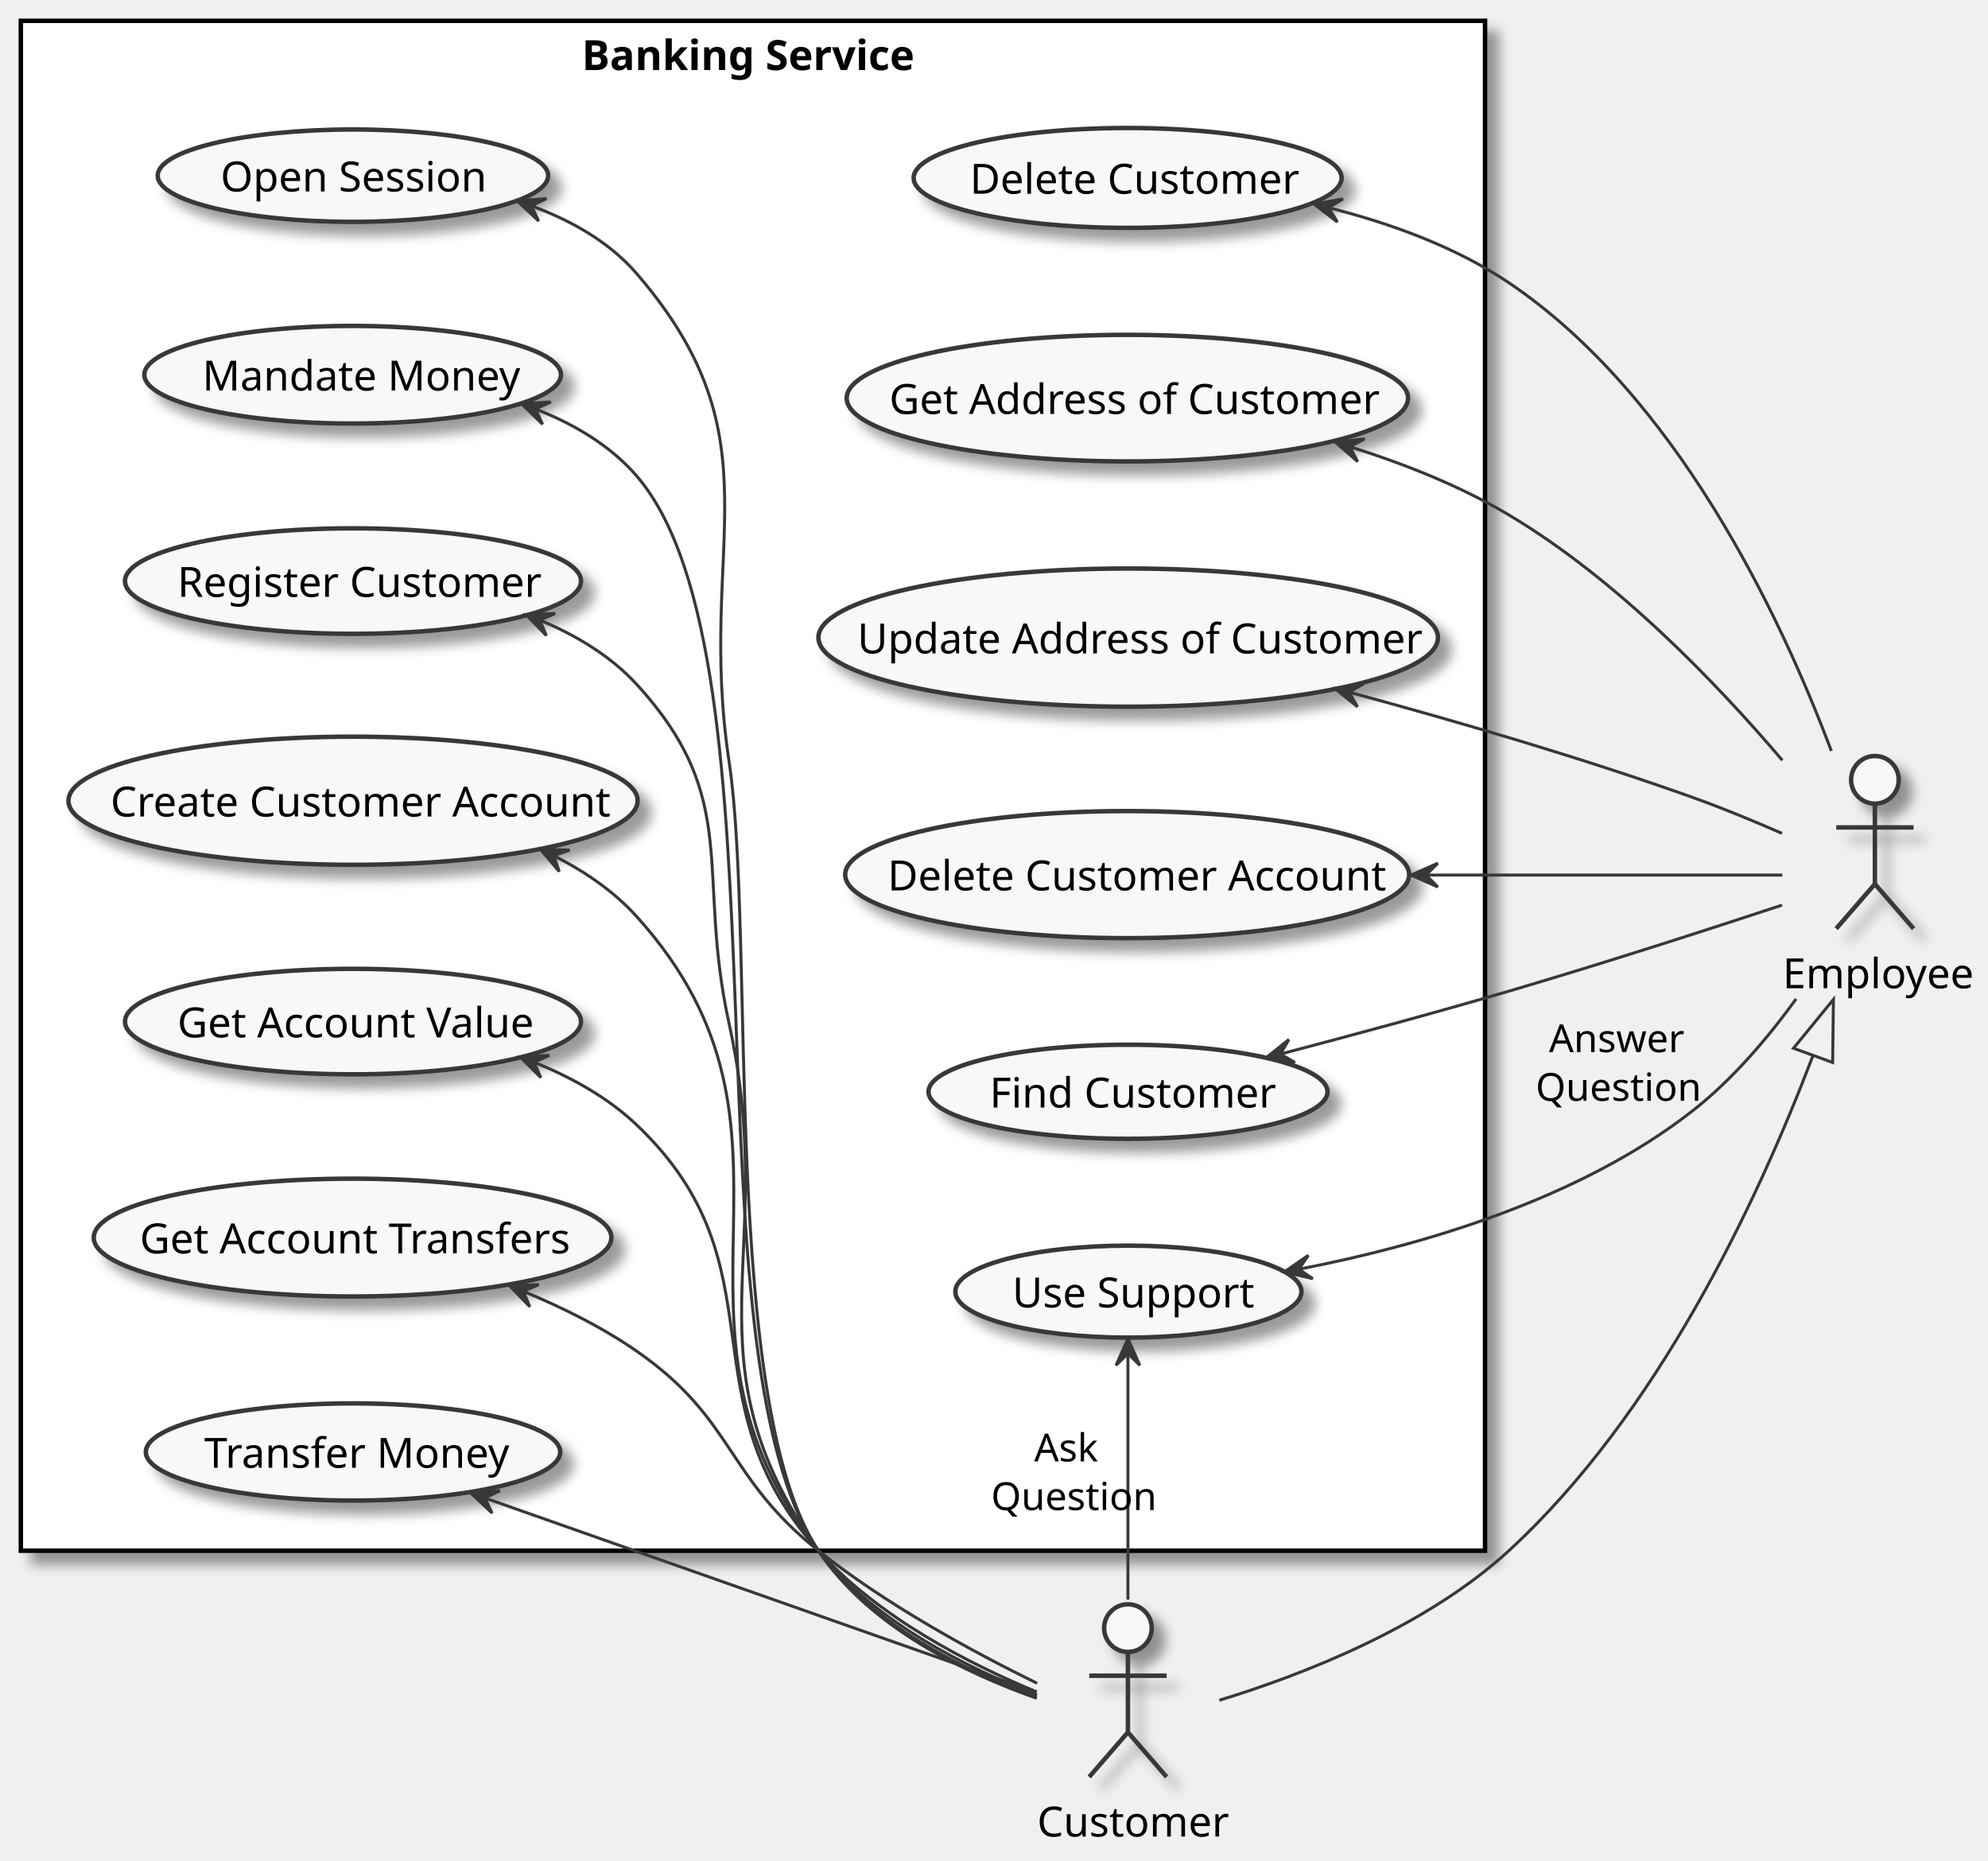
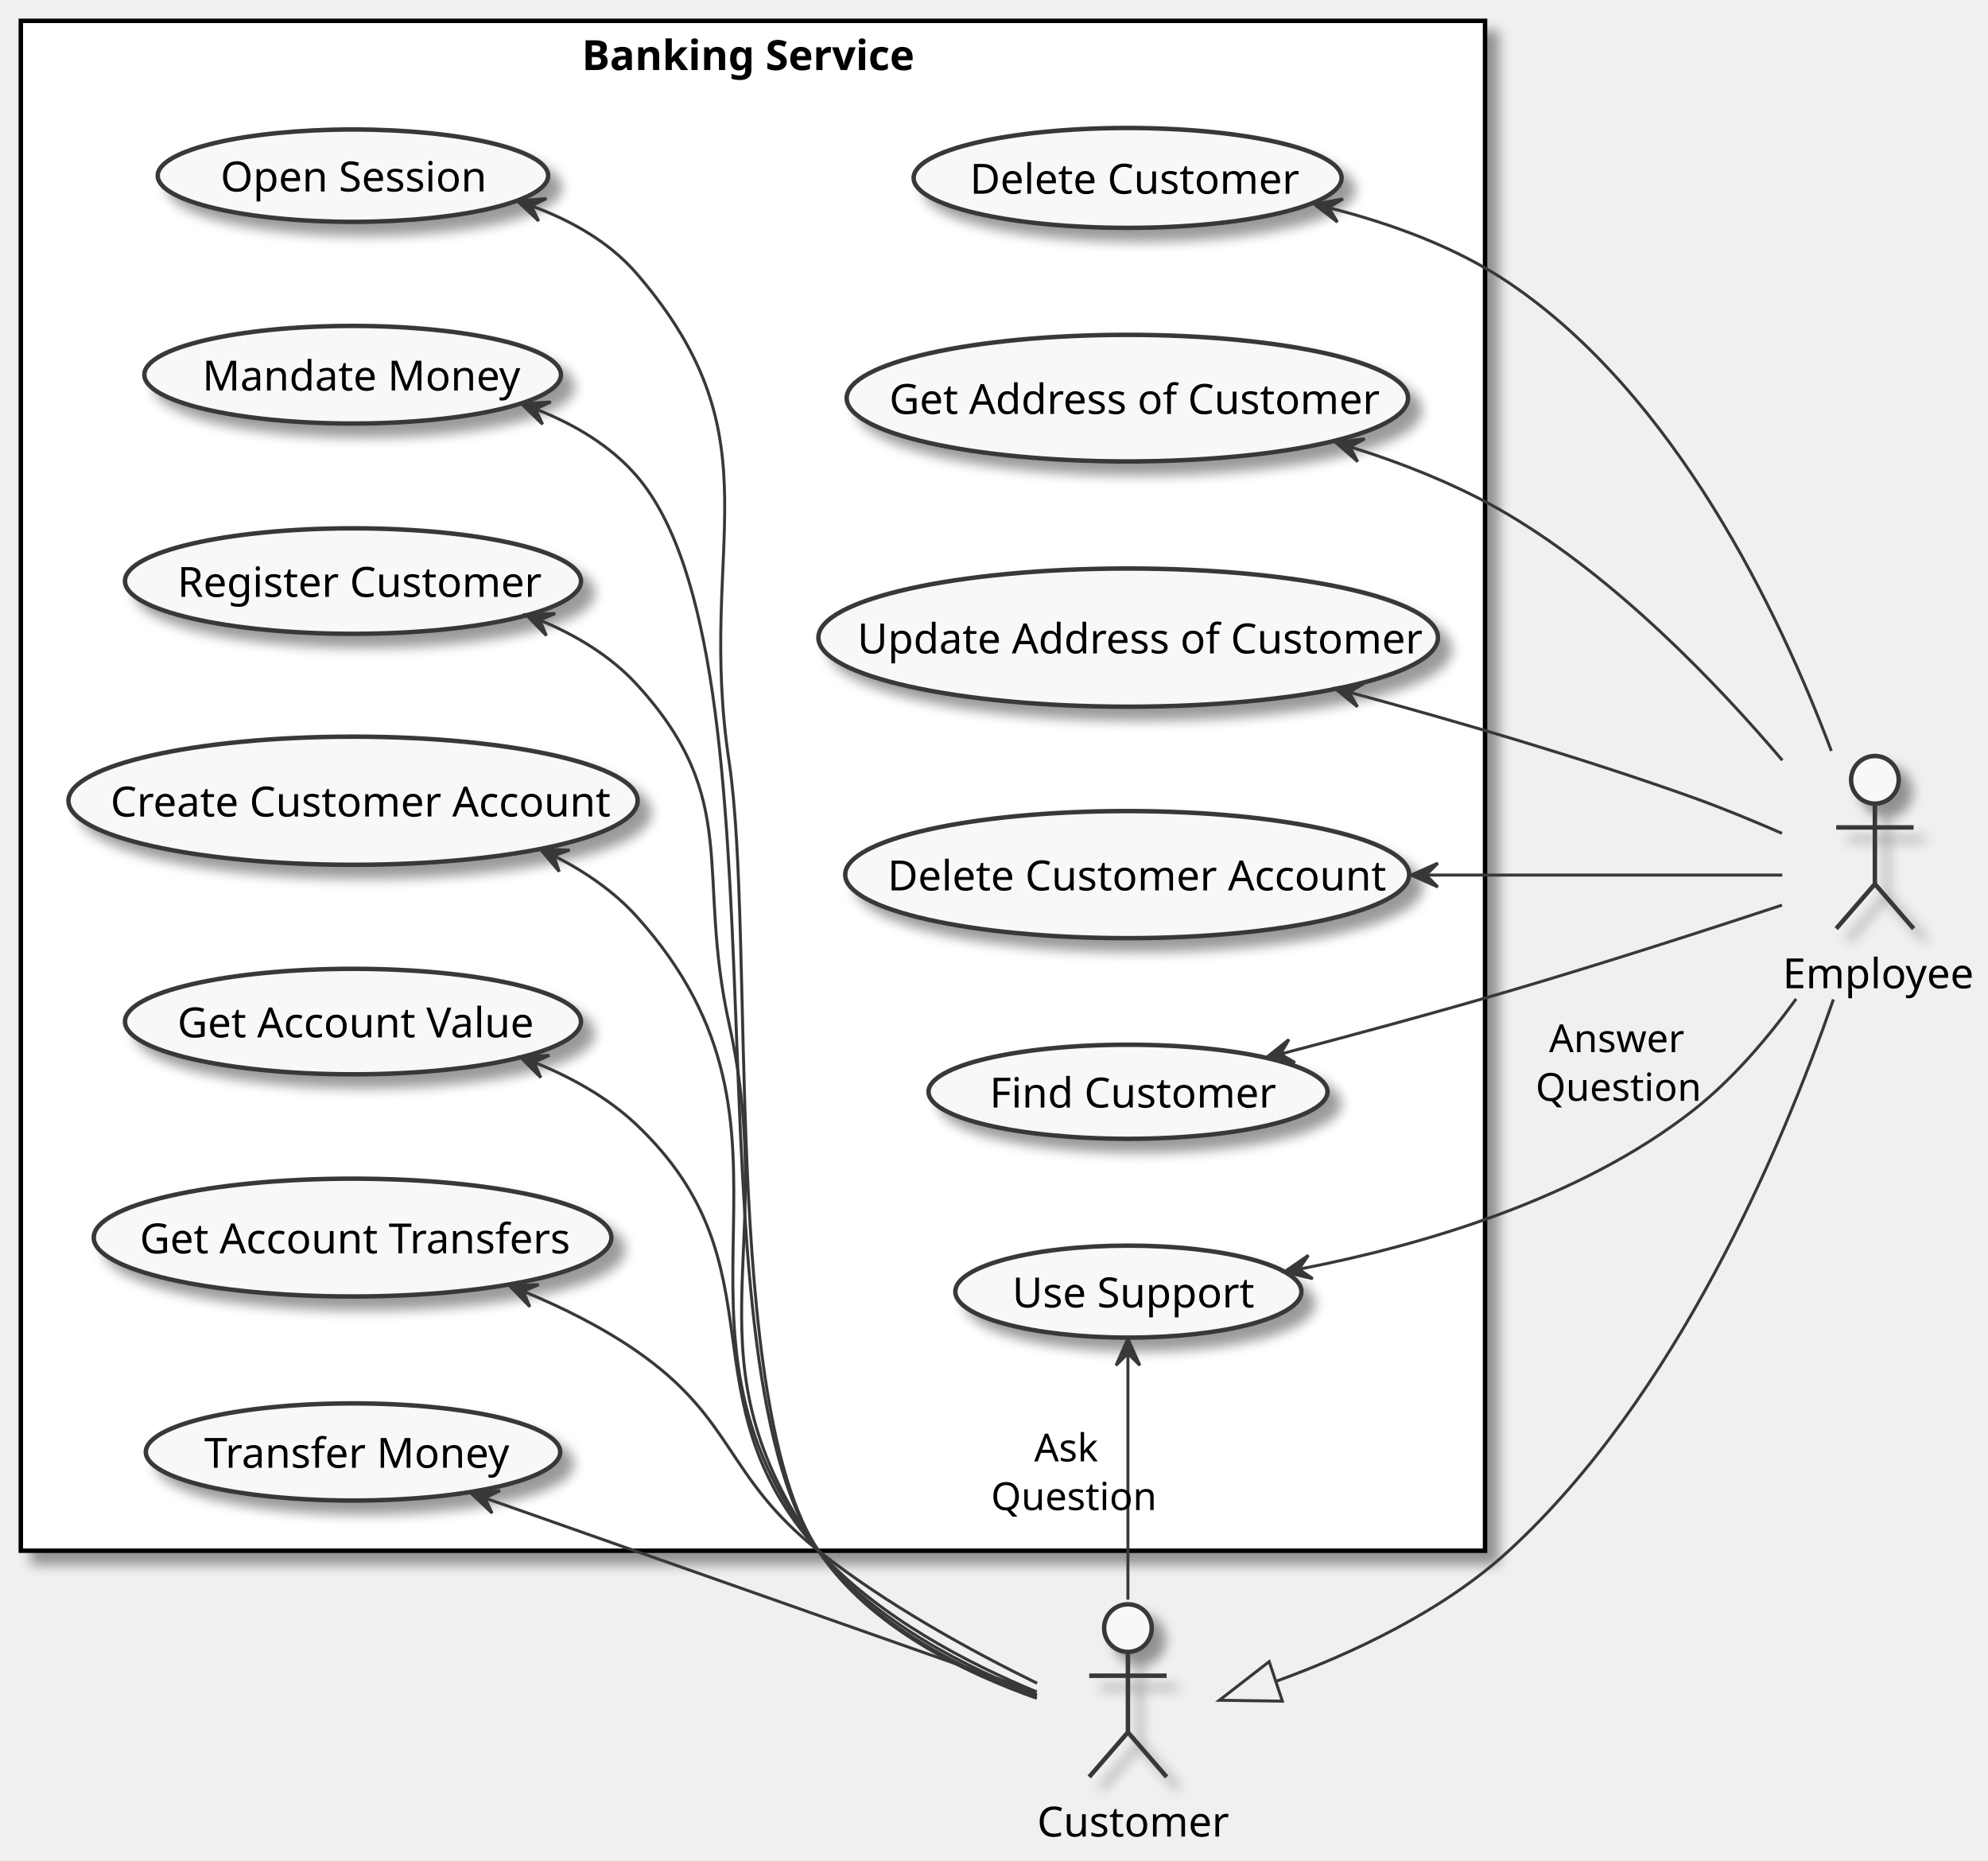
<svg xmlns="http://www.w3.org/2000/svg" contentScriptType="application/ecmascript" contentStyleType="text/css" height="625px" preserveAspectRatio="none" style="width:668px;height:625px;" version="1.1" viewBox="0 0 668 625" width="668px" zoomAndPan="magnify">
  <defs>
-     <filter height="300%" id="f1n2sz9jvraqp3" width="300%" x="-1" y="-1">
+     <filter height="300%" id="f1gb0uyqnbsbok" width="300%" x="-1" y="-1">
      <feGaussianBlur result="blurOut" stdDeviation="2.0" />
      <feColorMatrix in="blurOut" result="blurOut2" type="matrix" values="0 0 0 0 0 0 0 0 0 0 0 0 0 0 0 0 0 0 .4 0" />
      <feOffset dx="4.0" dy="4.0" in="blurOut2" result="blurOut3" />
      <feBlend in="SourceGraphic" in2="blurOut3" mode="normal" />
    </filter>
  </defs>
  <g>
-     <rect fill="#FFFFFF" filter="url(#f1n2sz9jvraqp3)" height="514" style="stroke: #000000; stroke-width: 1.5;" width="492" x="7" y="7" />
+     <rect fill="#FFFFFF" filter="url(#f1gb0uyqnbsbok)" height="514" style="stroke: #000000; stroke-width: 1.5;" width="492" x="7" y="7" />
    <text fill="#000000" font-family="sans-serif" font-size="14" font-weight="bold" lengthAdjust="spacingAndGlyphs" textLength="115" x="195.5" y="23.533">Banking Service</text>
-     <ellipse cx="118.614" cy="195.223" fill="#F8F8F8" filter="url(#f1n2sz9jvraqp3)" rx="76.614" ry="17.723" style="stroke: #383838; stroke-width: 1.5;" />
+     <ellipse cx="118.614" cy="195.223" fill="#F8F8F8" filter="url(#f1gb0uyqnbsbok)" rx="76.614" ry="17.723" style="stroke: #383838; stroke-width: 1.5;" />
    <text fill="#000000" font-family="sans-serif" font-size="14" lengthAdjust="spacingAndGlyphs" textLength="118" x="59.614" y="200.528">Register Customer</text>
-     <ellipse cx="379.034" cy="366.807" fill="#F8F8F8" filter="url(#f1n2sz9jvraqp3)" rx="67.034" ry="15.807" style="stroke: #383838; stroke-width: 1.5;" />
+     <ellipse cx="379.034" cy="366.807" fill="#F8F8F8" filter="url(#f1gb0uyqnbsbok)" rx="67.034" ry="15.807" style="stroke: #383838; stroke-width: 1.5;" />
    <text fill="#000000" font-family="sans-serif" font-size="14" lengthAdjust="spacingAndGlyphs" textLength="93" x="332.534" y="372.111">Find Customer</text>
-     <ellipse cx="378.899" cy="59.78" fill="#F8F8F8" filter="url(#f1n2sz9jvraqp3)" rx="71.899" ry="16.78" style="stroke: #383838; stroke-width: 1.5;" />
+     <ellipse cx="378.899" cy="59.78" fill="#F8F8F8" filter="url(#f1gb0uyqnbsbok)" rx="71.899" ry="16.78" style="stroke: #383838; stroke-width: 1.5;" />
    <text fill="#000000" font-family="sans-serif" font-size="14" lengthAdjust="spacingAndGlyphs" textLength="106" x="325.899" y="65.085">Delete Customer</text>
-     <ellipse cx="378.813" cy="133.763" fill="#F8F8F8" filter="url(#f1n2sz9jvraqp3)" rx="94.313" ry="21.263" style="stroke: #383838; stroke-width: 1.5;" />
+     <ellipse cx="378.813" cy="133.763" fill="#F8F8F8" filter="url(#f1gb0uyqnbsbok)" rx="94.313" ry="21.263" style="stroke: #383838; stroke-width: 1.5;" />
    <text fill="#000000" font-family="sans-serif" font-size="14" lengthAdjust="spacingAndGlyphs" textLength="160" x="298.813" y="139.067">Get Address of Customer</text>
-     <ellipse cx="379.089" cy="214.218" fill="#F8F8F8" filter="url(#f1n2sz9jvraqp3)" rx="104.089" ry="23.218" style="stroke: #383838; stroke-width: 1.5;" />
+     <ellipse cx="379.089" cy="214.218" fill="#F8F8F8" filter="url(#f1gb0uyqnbsbok)" rx="104.089" ry="23.218" style="stroke: #383838; stroke-width: 1.5;" />
    <text fill="#000000" font-family="sans-serif" font-size="14" lengthAdjust="spacingAndGlyphs" textLength="182" x="288.089" y="219.523">Update Address of Customer</text>
-     <ellipse cx="118.63" cy="269.026" fill="#F8F8F8" filter="url(#f1n2sz9jvraqp3)" rx="95.63" ry="21.526" style="stroke: #383838; stroke-width: 1.5;" />
+     <ellipse cx="118.63" cy="269.026" fill="#F8F8F8" filter="url(#f1gb0uyqnbsbok)" rx="95.63" ry="21.526" style="stroke: #383838; stroke-width: 1.5;" />
    <text fill="#000000" font-family="sans-serif" font-size="14" lengthAdjust="spacingAndGlyphs" textLength="163" x="37.13" y="274.331">Create Customer Account</text>
-     <ellipse cx="378.751" cy="293.85" fill="#F8F8F8" filter="url(#f1n2sz9jvraqp3)" rx="94.751" ry="21.35" style="stroke: #383838; stroke-width: 1.5;" />
+     <ellipse cx="378.751" cy="293.85" fill="#F8F8F8" filter="url(#f1gb0uyqnbsbok)" rx="94.751" ry="21.35" style="stroke: #383838; stroke-width: 1.5;" />
    <text fill="#000000" font-family="sans-serif" font-size="14" lengthAdjust="spacingAndGlyphs" textLength="161" x="298.251" y="299.155">Delete Customer Account</text>
-     <ellipse cx="118.596" cy="59.019" fill="#F8F8F8" filter="url(#f1n2sz9jvraqp3)" rx="65.596" ry="15.519" style="stroke: #383838; stroke-width: 1.5;" />
+     <ellipse cx="118.596" cy="59.019" fill="#F8F8F8" filter="url(#f1gb0uyqnbsbok)" rx="65.596" ry="15.519" style="stroke: #383838; stroke-width: 1.5;" />
    <text fill="#000000" font-family="sans-serif" font-size="14" lengthAdjust="spacingAndGlyphs" textLength="89" x="74.096" y="64.324">Open Session</text>
-     <ellipse cx="379.154" cy="433.952" fill="#F8F8F8" filter="url(#f1n2sz9jvraqp3)" rx="58.154" ry="15.452" style="stroke: #383838; stroke-width: 1.5;" />
+     <ellipse cx="379.154" cy="433.952" fill="#F8F8F8" filter="url(#f1gb0uyqnbsbok)" rx="58.154" ry="15.452" style="stroke: #383838; stroke-width: 1.5;" />
    <text fill="#000000" font-family="sans-serif" font-size="14" lengthAdjust="spacingAndGlyphs" textLength="78" x="340.154" y="439.256">Use Support</text>
-     <ellipse cx="118.614" cy="343.223" fill="#F8F8F8" filter="url(#f1n2sz9jvraqp3)" rx="76.614" ry="17.723" style="stroke: #383838; stroke-width: 1.5;" />
+     <ellipse cx="118.614" cy="343.223" fill="#F8F8F8" filter="url(#f1gb0uyqnbsbok)" rx="76.614" ry="17.723" style="stroke: #383838; stroke-width: 1.5;" />
    <text fill="#000000" font-family="sans-serif" font-size="14" lengthAdjust="spacingAndGlyphs" textLength="118" x="59.614" y="348.527">Get Account Value</text>
-     <ellipse cx="118.466" cy="415.793" fill="#F8F8F8" filter="url(#f1n2sz9jvraqp3)" rx="86.966" ry="19.793" style="stroke: #383838; stroke-width: 1.5;" />
+     <ellipse cx="118.466" cy="415.793" fill="#F8F8F8" filter="url(#f1gb0uyqnbsbok)" rx="86.966" ry="19.793" style="stroke: #383838; stroke-width: 1.5;" />
    <text fill="#000000" font-family="sans-serif" font-size="14" lengthAdjust="spacingAndGlyphs" textLength="143" x="46.966" y="421.098">Get Account Transfers</text>
-     <ellipse cx="118.619" cy="487.824" fill="#F8F8F8" filter="url(#f1n2sz9jvraqp3)" rx="69.619" ry="16.324" style="stroke: #383838; stroke-width: 1.5;" />
+     <ellipse cx="118.619" cy="487.824" fill="#F8F8F8" filter="url(#f1gb0uyqnbsbok)" rx="69.619" ry="16.324" style="stroke: #383838; stroke-width: 1.5;" />
    <text fill="#000000" font-family="sans-serif" font-size="14" lengthAdjust="spacingAndGlyphs" textLength="100" x="68.619" y="493.128">Transfer Money</text>
-     <ellipse cx="118.495" cy="125.899" fill="#F8F8F8" filter="url(#f1n2sz9jvraqp3)" rx="69.995" ry="16.399" style="stroke: #383838; stroke-width: 1.5;" />
+     <ellipse cx="118.495" cy="125.899" fill="#F8F8F8" filter="url(#f1gb0uyqnbsbok)" rx="69.995" ry="16.399" style="stroke: #383838; stroke-width: 1.5;" />
    <text fill="#000000" font-family="sans-serif" font-size="14" lengthAdjust="spacingAndGlyphs" textLength="101" x="67.995" y="131.204">Mandate Money</text>
-     <ellipse cx="379" cy="547" fill="#F8F8F8" filter="url(#f1n2sz9jvraqp3)" rx="8" ry="8" style="stroke: #383838; stroke-width: 1.5;" />
-     <path d="M379,555 L379,582 M366,563 L392,563 M379,582 L366,597 M379,582 L392,597 " fill="none" filter="url(#f1n2sz9jvraqp3)" style="stroke: #383838; stroke-width: 1.5;" />
+     <ellipse cx="379" cy="547" fill="#F8F8F8" filter="url(#f1gb0uyqnbsbok)" rx="8" ry="8" style="stroke: #383838; stroke-width: 1.5;" />
+     <path d="M379,555 L379,582 M366,563 L392,563 M379,582 L366,597 M379,582 L392,597 " fill="none" filter="url(#f1gb0uyqnbsbok)" style="stroke: #383838; stroke-width: 1.5;" />
    <text fill="#000000" font-family="sans-serif" font-size="14" lengthAdjust="spacingAndGlyphs" textLength="61" x="348.5" y="617.033">Customer</text>
-     <ellipse cx="630" cy="262" fill="#F8F8F8" filter="url(#f1n2sz9jvraqp3)" rx="8" ry="8" style="stroke: #383838; stroke-width: 1.5;" />
-     <path d="M630,270 L630,297 M617,278 L643,278 M630,297 L617,312 M630,297 L643,312 " fill="none" filter="url(#f1n2sz9jvraqp3)" style="stroke: #383838; stroke-width: 1.5;" />
+     <ellipse cx="630" cy="262" fill="#F8F8F8" filter="url(#f1gb0uyqnbsbok)" rx="8" ry="8" style="stroke: #383838; stroke-width: 1.5;" />
+     <path d="M630,270 L630,297 M617,278 L643,278 M630,297 L617,312 M630,297 L643,312 " fill="none" filter="url(#f1gb0uyqnbsbok)" style="stroke: #383838; stroke-width: 1.5;" />
    <text fill="#000000" font-family="sans-serif" font-size="14" lengthAdjust="spacingAndGlyphs" textLength="62" x="599" y="332.033">Employee</text>
-     <path d="M409.72,571.24 C437.56,562.73 478.97,546.74 507,521 C556.6,475.44 590.05,404.98 609.19,354.65 " fill="none" id="c-to-e" style="stroke: #383838; stroke-width: 1.0;" />
-     <polygon fill="none" points="602.64,352.18,616.06,335.78,615.8,356.97,602.64,352.18" style="stroke: #383838; stroke-width: 1.0;" />
+     <path d="M428.89,564.83 C454.43,555.55 484.89,541.31 507,521 C563.18,469.4 598.64,385.84 616.06,335.78 " fill="none" id="c-backto-e" style="stroke: #383838; stroke-width: 1.0;" />
+     <polygon fill="none" points="430.9,571.54,409.72,571.24,426.47,558.26,430.9,571.54" style="stroke: #383838; stroke-width: 1.0;" />
    <path d="M181.55,208.4 C193.63,213.46 205.24,220.43 214,230 C249.44,268.75 233.71,292.72 245,344 C262.16,421.92 229.1,455.74 275,521 C292.59,546.01 324.6,561.56 348.28,570.18 " fill="none" id="uc11-backto-c" style="stroke: #383838; stroke-width: 1.0;" />
    <polygon fill="#383838" points="176.72,206.48,183.591,213.536,181.362,208.337,186.562,206.109,176.72,206.48" style="stroke: #383838; stroke-width: 1.0;" />
    <path d="M186.32,287.62 C196.64,292.87 206.38,299.54 214,308 C279.91,381.17 214.28,443.48 275,521 C293.73,544.91 325.23,560.56 348.47,569.51 " fill="none" id="uc16-backto-c" style="stroke: #383838; stroke-width: 1.0;" />
    <polygon fill="#383838" points="181.55,285.31,187.917,292.824,186.053,287.483,191.394,285.619,181.55,285.31" style="stroke: #383838; stroke-width: 1.0;" />
    <path d="M598.79,304.1 C574.18,312.22 538.47,323.76 507,333 C481.85,340.38 453.71,347.98 430.32,354.12 " fill="none" id="e-to-uc12" style="stroke: #383838; stroke-width: 1.0;" />
    <polygon fill="#383838" points="425.41,355.41,435.132,356.986,430.245,354.137,433.095,349.25,425.41,355.41" style="stroke: #383838; stroke-width: 1.0;" />
    <path d="M615.36,252.29 C597.93,205.99 563.11,132.83 507,95 C489.09,82.93 467.12,75 446.51,69.8 " fill="none" id="e-to-uc13" style="stroke: #383838; stroke-width: 1.0;" />
    <polygon fill="#383838" points="441.58,68.6,449.391,74.599,446.441,69.772,451.267,66.822,441.58,68.6" style="stroke: #383838; stroke-width: 1.0;" />
    <path d="M598.89,255.44 C576.23,228.81 543,194.46 507,173 C490.79,163.34 471.97,155.87 453.87,150.18 " fill="none" id="e-to-uc14" style="stroke: #383838; stroke-width: 1.0;" />
    <polygon fill="#383838" points="448.78,148.62,456.207,155.088,453.559,150.089,458.558,147.442,448.78,148.62" style="stroke: #383838; stroke-width: 1.0;" />
    <path d="M598.78,279.99 C589.35,275.87 578.83,271.52 569,268 C531.48,254.58 488.88,242.17 453.62,232.63 " fill="none" id="e-to-uc15" style="stroke: #383838; stroke-width: 1.0;" />
    <polygon fill="#383838" points="448.48,231.25,456.131,237.452,453.308,232.55,458.21,229.727,448.48,231.25" style="stroke: #383838; stroke-width: 1.0;" />
    <path d="M598.88,294 C569.2,294 522.19,294 479.34,294 " fill="none" id="e-to-uc17" style="stroke: #383838; stroke-width: 1.0;" />
    <polygon fill="#383838" points="474.14,294,483.14,298,479.14,294,483.14,290,474.14,294" style="stroke: #383838; stroke-width: 1.0;" />
    <path d="M178.71,69.22 C191.97,74.1 204.81,81.33 214,92 C262.4,148.22 233.93,182.65 245,256 C253.84,314.6 242.26,471.6 275,521 C292.01,546.66 324.45,562.16 348.39,570.6 " fill="none" id="uc21-backto-c" style="stroke: #383838; stroke-width: 1.0;" />
    <polygon fill="#383838" points="173.81,67.52,180.999,74.252,178.533,69.161,183.624,66.695,173.81,67.52" style="stroke: #383838; stroke-width: 1.0;" />
    <path d="M379,454.9 C379,476.39 379,510.45 379,537.45 " fill="none" id="uc31-backto-c" style="stroke: #383838; stroke-width: 1.0;" />
    <polygon fill="#383838" points="379,449.72,375,458.72,379,454.72,383,458.72,379,449.72" style="stroke: #383838; stroke-width: 1.0;" />
    <text fill="#000000" font-family="sans-serif" font-size="13" lengthAdjust="spacingAndGlyphs" textLength="23" x="347.5" y="490.995">Ask</text>
    <text fill="#000000" font-family="sans-serif" font-size="13" lengthAdjust="spacingAndGlyphs" textLength="52" x="333" y="507.347">Question</text>
    <path d="M603.52,335.62 C593.93,348.84 582.14,362.68 569,373 C530.73,403.07 477.2,418.53 436.87,426.34 " fill="none" id="e-to-uc31" style="stroke: #383838; stroke-width: 1.0;" />
    <polygon fill="#383838" points="431.52,427.35,441.106,429.609,436.433,426.422,439.621,421.748,431.52,427.35" style="stroke: #383838; stroke-width: 1.0;" />
    <text fill="#000000" font-family="sans-serif" font-size="13" lengthAdjust="spacingAndGlyphs" textLength="43" x="520.5" y="353.495">Answer</text>
    <text fill="#000000" font-family="sans-serif" font-size="13" lengthAdjust="spacingAndGlyphs" textLength="52" x="516" y="369.847">Question</text>
    <path d="M179.72,356.99 C192.16,362.03 204.38,368.84 214,378 C264.03,425.66 228.89,469.54 275,521 C294.99,543.32 325.68,559.04 348.37,568.44 " fill="none" id="uc41-backto-c" style="stroke: #383838; stroke-width: 1.0;" />
    <polygon fill="#383838" points="174.76,355.07,181.72,362.038,179.426,356.868,184.596,354.574,174.76,355.07" style="stroke: #383838; stroke-width: 1.0;" />
    <path d="M175.97,433.89 C189.05,439.31 202.49,446 214,454 C247.07,476.98 243.5,495.91 275,521 C297.8,539.15 326.99,555.01 348.48,565.54 " fill="none" id="uc42-backto-c" style="stroke: #383838; stroke-width: 1.0;" />
    <polygon fill="#383838" points="171.18,431.95,178.032,439.025,175.817,433.819,181.023,431.605,171.18,431.95" style="stroke: #383838; stroke-width: 1.0;" />
    <path d="M163.18,503.38 C215.83,521.91 302.86,552.55 348.3,568.55 " fill="none" id="uc43-backto-c" style="stroke: #383838; stroke-width: 1.0;" />
    <polygon fill="#383838" points="158.2,501.62,165.364,508.378,162.917,503.278,168.017,500.831,158.2,501.62" style="stroke: #383838; stroke-width: 1.0;" />
    <path d="M179.98,137.43 C192.78,142.43 205.09,149.64 214,160 C267.04,221.69 228.93,453.94 275,521 C292.32,546.2 324.37,561.72 348.14,570.28 " fill="none" id="uc44-backto-c" style="stroke: #383838; stroke-width: 1.0;" />
    <polygon fill="#383838" points="175.25,135.68,182.309,142.548,179.941,137.411,185.078,135.042,175.25,135.68" style="stroke: #383838; stroke-width: 1.0;" />
  </g>
</svg>
